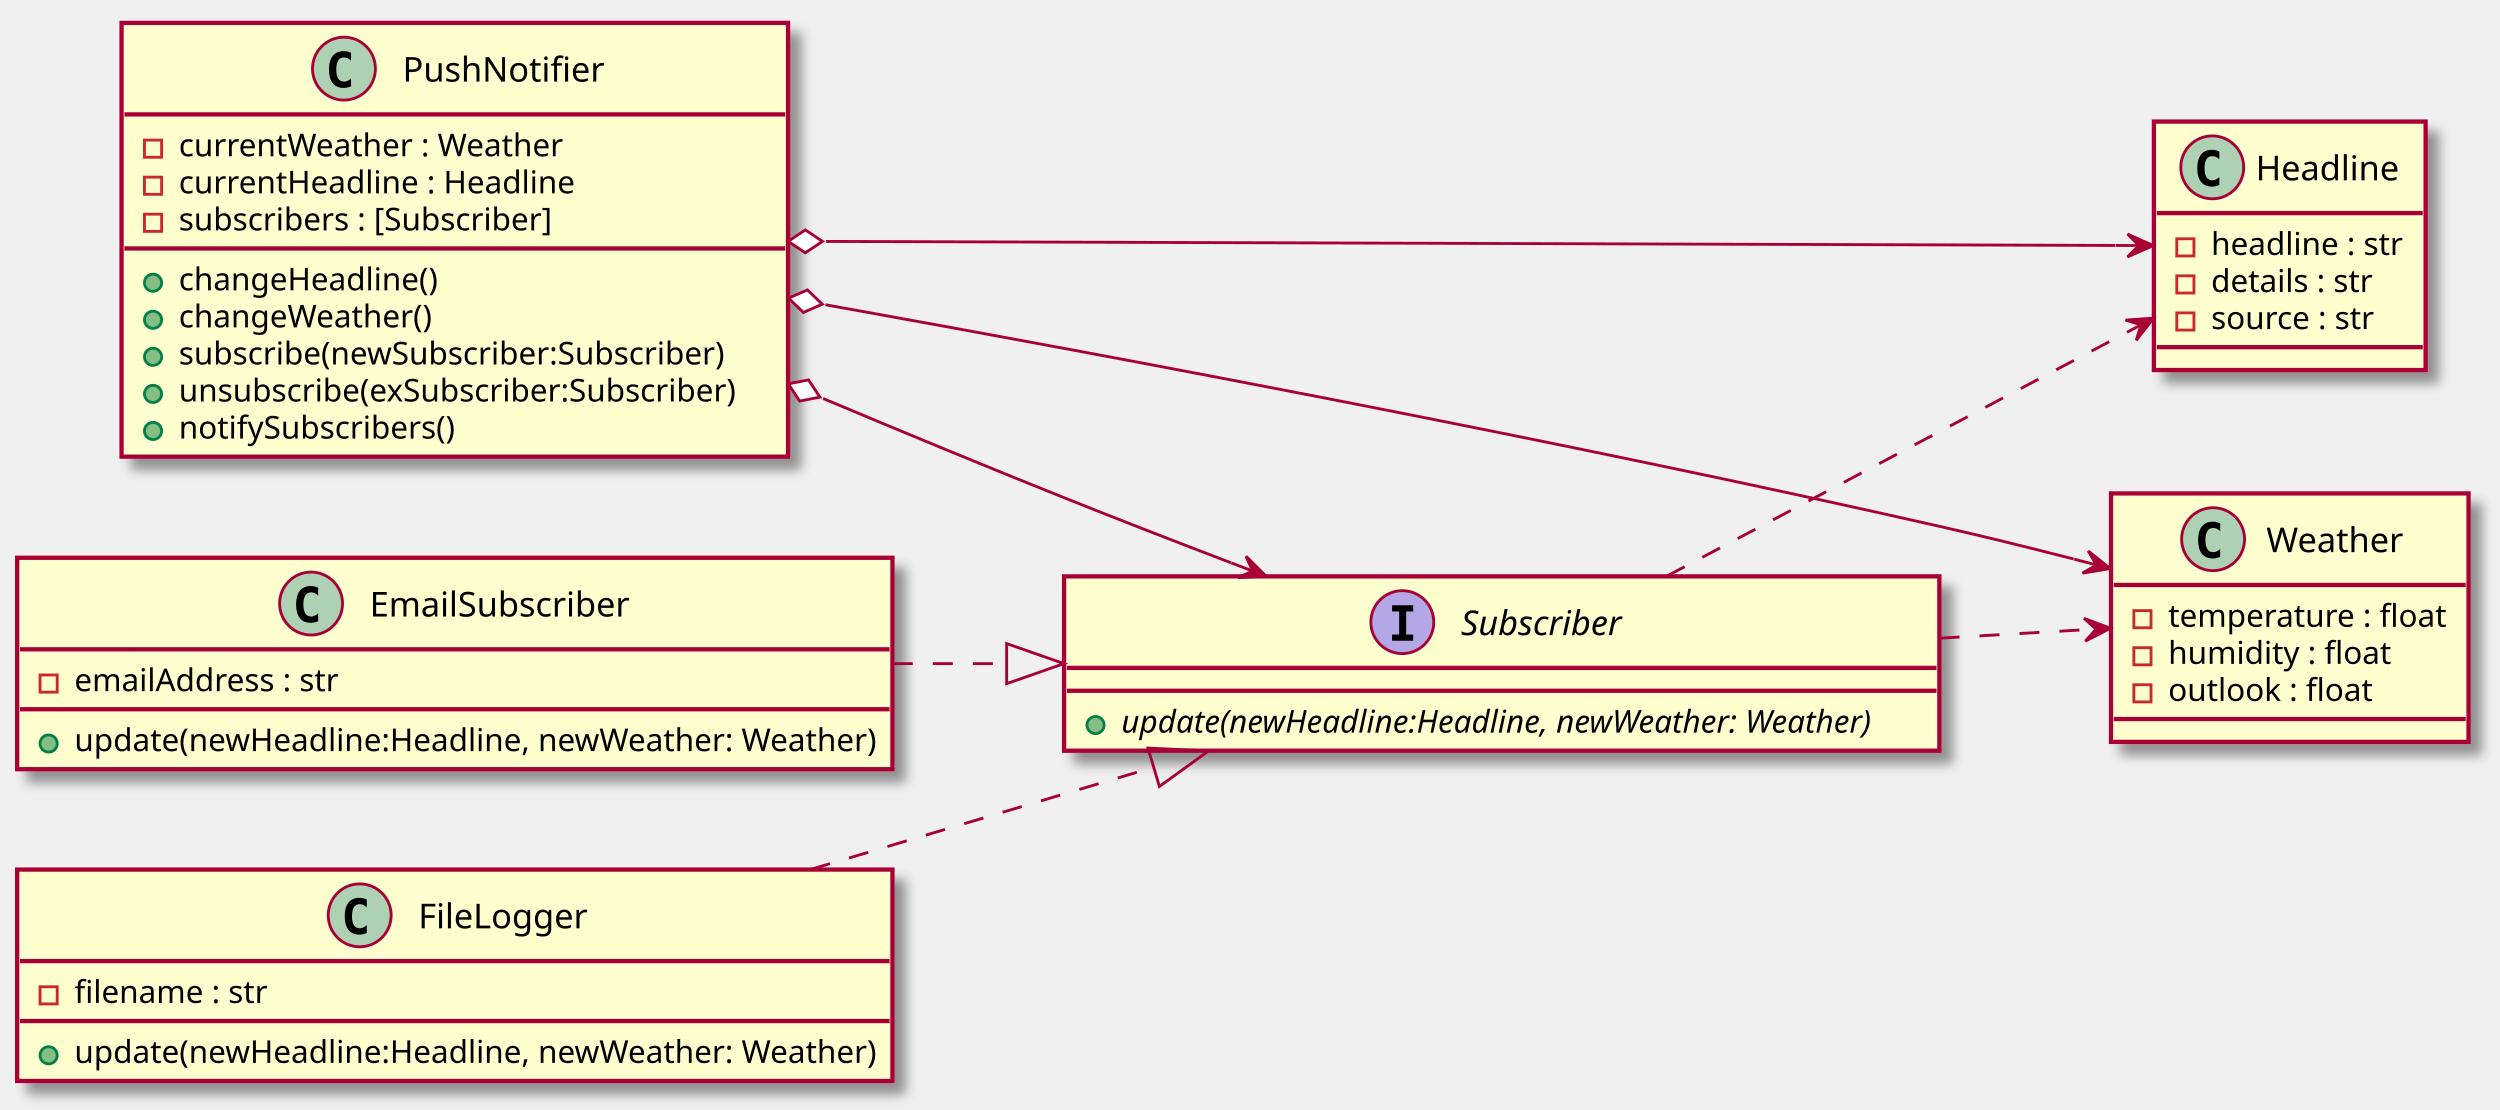
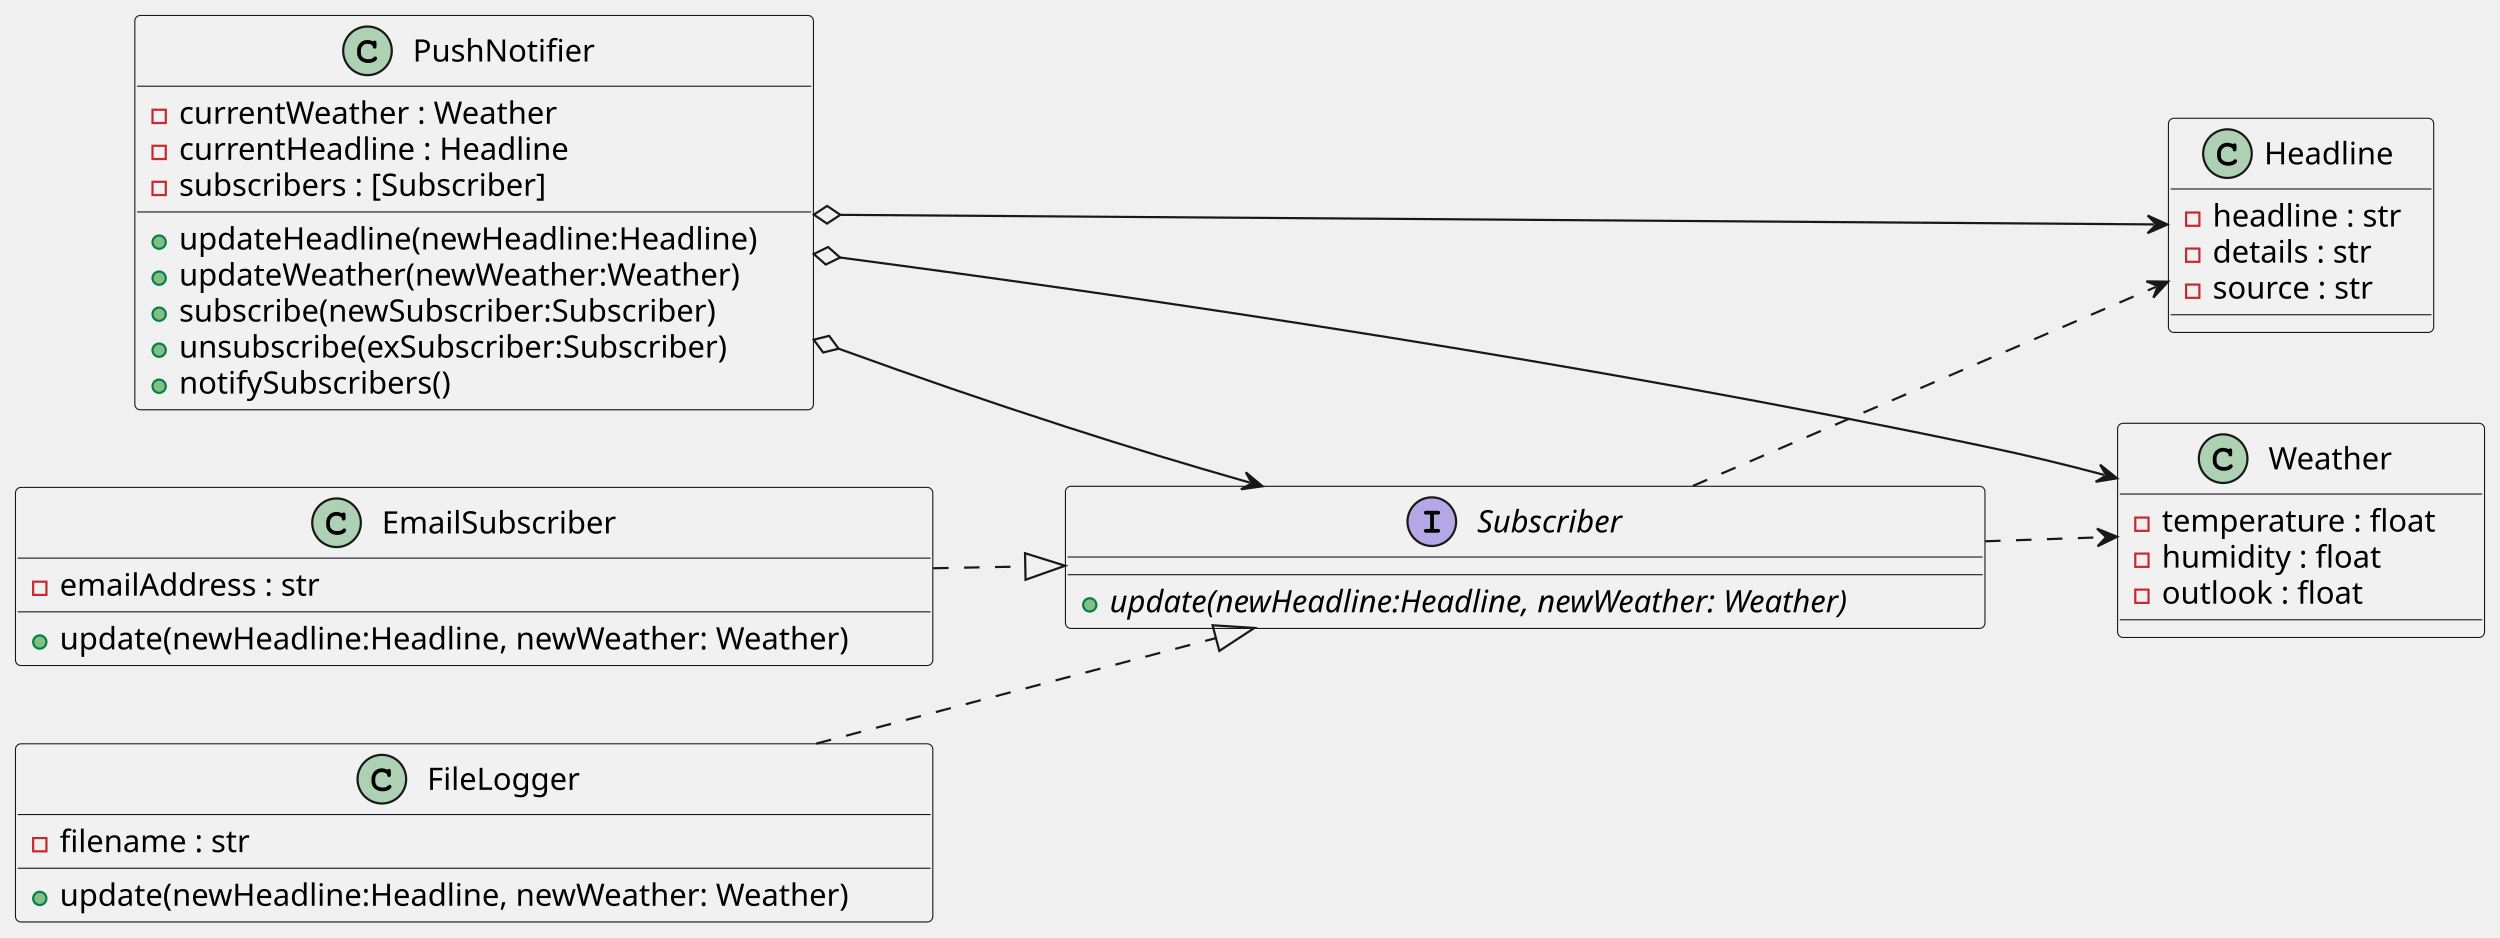
- <svg xmlns="http://www.w3.org/2000/svg" contentScriptType="application/ecmascript" contentStyleType="text/css" height="388px" preserveAspectRatio="none" style="width:874px;height:388px;" version="1.1" viewBox="0 0 874 388" width="874px" zoomAndPan="magnify">
-   <defs>
-     <filter height="300%" id="fcxdreb7ox3b5" width="300%" x="-1" y="-1">
-       <feGaussianBlur result="blurOut" stdDeviation="2.0" />
-       <feColorMatrix in="blurOut" result="blurOut2" type="matrix" values="0 0 0 0 0 0 0 0 0 0 0 0 0 0 0 0 0 0 .4 0" />
-       <feOffset dx="4.0" dy="4.0" in="blurOut2" result="blurOut3" />
-       <feBlend in="SourceGraphic" in2="blurOut3" mode="normal" />
-     </filter>
-   </defs>
+ <svg xmlns="http://www.w3.org/2000/svg" contentStyleType="text/css" height="424px" preserveAspectRatio="none" style="width:1131px;height:424px;background:#FFFFFF;" version="1.1" viewBox="0 0 1131 424" width="1131px" zoomAndPan="magnify">
+   <defs />
  <g>
-     <rect fill="#FEFECE" filter="url(#fcxdreb7ox3b5)" height="60.955" id="Subscriber" style="stroke: #A80036; stroke-width: 1.5;" width="306" x="372" y="201.5" />
-     <ellipse cx="490.25" cy="217.5" fill="#B4A7E5" rx="11" ry="11" style="stroke: #A80036; stroke-width: 1.0;" />
-     <path d="M486.678,213.765 L486.678,211.607 L494.057,211.607 L494.057,213.765 L491.592,213.765 L491.592,221.842 L494.057,221.842 L494.057,224 L486.678,224 L486.678,221.842 L489.143,221.842 L489.143,213.765 Z " />
-     <text fill="#000000" font-family="sans-serif" font-size="12" font-style="italic" lengthAdjust="spacingAndGlyphs" textLength="61" x="510.75" y="222.035">Subscriber</text>
-     <line style="stroke: #A80036; stroke-width: 1.5;" x1="373" x2="677" y1="233.5" y2="233.5" />
-     <line style="stroke: #A80036; stroke-width: 1.5;" x1="373" x2="677" y1="241.5" y2="241.5" />
-     <ellipse cx="383" cy="253.477" fill="#84BE84" rx="3" ry="3" style="stroke: #038048; stroke-width: 1.0;" />
-     <text fill="#000000" font-family="sans-serif" font-size="11" font-style="italic" lengthAdjust="spacingAndGlyphs" textLength="280" x="392" y="256.135">update(newHeadline:Headline, newWeather: Weather)</text>
-     <rect fill="#FEFECE" filter="url(#fcxdreb7ox3b5)" height="151.641" id="PushNotifier" style="stroke: #A80036; stroke-width: 1.5;" width="233" x="42.5" y="8" />
-     <ellipse cx="120.25" cy="24" fill="#ADD1B2" rx="11" ry="11" style="stroke: #A80036; stroke-width: 1.0;" />
-     <path d="M122.723,30.143 Q122.142,30.442 121.503,30.591 Q120.864,30.741 120.158,30.741 Q117.651,30.741 116.332,29.089 Q115.012,27.437 115.012,24.316 Q115.012,21.186 116.332,19.535 Q117.651,17.883 120.158,17.883 Q120.864,17.883 121.511,18.032 Q122.159,18.182 122.723,18.48 L122.723,21.203 Q122.092,20.622 121.499,20.352 Q120.905,20.082 120.274,20.082 Q118.93,20.082 118.245,21.149 Q117.56,22.216 117.56,24.316 Q117.56,26.408 118.245,27.474 Q118.93,28.541 120.274,28.541 Q120.905,28.541 121.499,28.271 Q122.092,28.002 122.723,27.42 Z " />
-     <text fill="#000000" font-family="sans-serif" font-size="12" lengthAdjust="spacingAndGlyphs" textLength="69" x="140.75" y="28.535">PushNotifier</text>
-     <line style="stroke: #A80036; stroke-width: 1.5;" x1="43.5" x2="274.5" y1="40" y2="40" />
-     <rect fill="none" height="6" style="stroke: #C82930; stroke-width: 1.0;" width="6" x="50.5" y="48.977" />
-     <text fill="#000000" font-family="sans-serif" font-size="11" lengthAdjust="spacingAndGlyphs" textLength="135" x="62.5" y="54.635">currentWeather : Weather</text>
-     <rect fill="none" height="6" style="stroke: #C82930; stroke-width: 1.0;" width="6" x="50.5" y="61.933" />
-     <text fill="#000000" font-family="sans-serif" font-size="11" lengthAdjust="spacingAndGlyphs" textLength="141" x="62.5" y="67.59">currentHeadline : Headline</text>
-     <rect fill="none" height="6" style="stroke: #C82930; stroke-width: 1.0;" width="6" x="50.5" y="74.888" />
-     <text fill="#000000" font-family="sans-serif" font-size="11" lengthAdjust="spacingAndGlyphs" textLength="139" x="62.5" y="80.545">subscribers : [Subscriber]</text>
-     <line style="stroke: #A80036; stroke-width: 1.5;" x1="43.5" x2="274.5" y1="86.865" y2="86.865" />
-     <ellipse cx="53.5" cy="98.843" fill="#84BE84" rx="3" ry="3" style="stroke: #038048; stroke-width: 1.0;" />
-     <text fill="#000000" font-family="sans-serif" font-size="11" lengthAdjust="spacingAndGlyphs" textLength="93" x="62.5" y="101.5">changeHeadline()</text>
-     <ellipse cx="53.5" cy="111.798" fill="#84BE84" rx="3" ry="3" style="stroke: #038048; stroke-width: 1.0;" />
-     <text fill="#000000" font-family="sans-serif" font-size="11" lengthAdjust="spacingAndGlyphs" textLength="90" x="62.5" y="114.455">changeWeather()</text>
-     <ellipse cx="53.5" cy="124.753" fill="#84BE84" rx="3" ry="3" style="stroke: #038048; stroke-width: 1.0;" />
-     <text fill="#000000" font-family="sans-serif" font-size="11" lengthAdjust="spacingAndGlyphs" textLength="201" x="62.5" y="127.41">subscribe(newSubscriber:Subscriber)</text>
-     <ellipse cx="53.5" cy="137.708" fill="#84BE84" rx="3" ry="3" style="stroke: #038048; stroke-width: 1.0;" />
-     <text fill="#000000" font-family="sans-serif" font-size="11" lengthAdjust="spacingAndGlyphs" textLength="207" x="62.5" y="140.365">unsubscribe(exSubscriber:Subscriber)</text>
-     <ellipse cx="53.5" cy="150.663" fill="#84BE84" rx="3" ry="3" style="stroke: #038048; stroke-width: 1.0;" />
-     <text fill="#000000" font-family="sans-serif" font-size="11" lengthAdjust="spacingAndGlyphs" textLength="103" x="62.5" y="153.32">notifySubscribers()</text>
-     <rect fill="#FEFECE" filter="url(#fcxdreb7ox3b5)" height="86.865" id="Weather" style="stroke: #A80036; stroke-width: 1.5;" width="125" x="738" y="172.5" />
-     <ellipse cx="773.7" cy="188.5" fill="#ADD1B2" rx="11" ry="11" style="stroke: #A80036; stroke-width: 1.0;" />
-     <path d="M776.173,194.643 Q775.592,194.942 774.953,195.091 Q774.314,195.241 773.608,195.241 Q771.101,195.241 769.782,193.589 Q768.462,191.937 768.462,188.816 Q768.462,185.686 769.782,184.035 Q771.101,182.383 773.608,182.383 Q774.314,182.383 774.961,182.532 Q775.609,182.682 776.173,182.981 L776.173,185.703 Q775.542,185.122 774.949,184.852 Q774.355,184.583 773.724,184.583 Q772.38,184.583 771.695,185.649 Q771.01,186.716 771.01,188.816 Q771.01,190.908 771.695,191.974 Q772.38,193.041 773.724,193.041 Q774.355,193.041 774.949,192.771 Q775.542,192.501 776.173,191.92 Z " />
-     <text fill="#000000" font-family="sans-serif" font-size="12" lengthAdjust="spacingAndGlyphs" textLength="47" x="792.3" y="193.035">Weather</text>
-     <line style="stroke: #A80036; stroke-width: 1.5;" x1="739" x2="862" y1="204.5" y2="204.5" />
-     <rect fill="none" height="6" style="stroke: #C82930; stroke-width: 1.0;" width="6" x="746" y="213.477" />
-     <text fill="#000000" font-family="sans-serif" font-size="11" lengthAdjust="spacingAndGlyphs" textLength="99" x="758" y="219.135">temperature : float</text>
-     <rect fill="none" height="6" style="stroke: #C82930; stroke-width: 1.0;" width="6" x="746" y="226.433" />
-     <text fill="#000000" font-family="sans-serif" font-size="11" lengthAdjust="spacingAndGlyphs" textLength="80" x="758" y="232.09">humidity : float</text>
-     <rect fill="none" height="6" style="stroke: #C82930; stroke-width: 1.0;" width="6" x="746" y="239.388" />
-     <text fill="#000000" font-family="sans-serif" font-size="11" lengthAdjust="spacingAndGlyphs" textLength="74" x="758" y="245.045">outlook : float</text>
-     <line style="stroke: #A80036; stroke-width: 1.5;" x1="739" x2="862" y1="251.365" y2="251.365" />
-     <rect fill="#FEFECE" filter="url(#fcxdreb7ox3b5)" height="86.865" id="Headline" style="stroke: #A80036; stroke-width: 1.5;" width="95" x="753" y="42.5" />
-     <ellipse cx="773.4" cy="58.5" fill="#ADD1B2" rx="11" ry="11" style="stroke: #A80036; stroke-width: 1.0;" />
-     <path d="M775.873,64.643 Q775.292,64.942 774.653,65.091 Q774.014,65.241 773.308,65.241 Q770.801,65.241 769.481,63.589 Q768.162,61.937 768.162,58.816 Q768.162,55.687 769.481,54.035 Q770.801,52.383 773.308,52.383 Q774.014,52.383 774.661,52.532 Q775.309,52.682 775.873,52.98 L775.873,55.703 Q775.242,55.122 774.649,54.852 Q774.055,54.583 773.424,54.583 Q772.08,54.583 771.395,55.649 Q770.71,56.716 770.71,58.816 Q770.71,60.908 771.395,61.974 Q772.08,63.041 773.424,63.041 Q774.055,63.041 774.649,62.771 Q775.242,62.502 775.873,61.92 Z " />
-     <text fill="#000000" font-family="sans-serif" font-size="12" lengthAdjust="spacingAndGlyphs" textLength="51" x="788.6" y="63.035">Headline</text>
-     <line style="stroke: #A80036; stroke-width: 1.5;" x1="754" x2="847" y1="74.5" y2="74.5" />
-     <rect fill="none" height="6" style="stroke: #C82930; stroke-width: 1.0;" width="6" x="761" y="83.478" />
-     <text fill="#000000" font-family="sans-serif" font-size="11" lengthAdjust="spacingAndGlyphs" textLength="69" x="773" y="89.135">headline : str</text>
-     <rect fill="none" height="6" style="stroke: #C82930; stroke-width: 1.0;" width="6" x="761" y="96.433" />
-     <text fill="#000000" font-family="sans-serif" font-size="11" lengthAdjust="spacingAndGlyphs" textLength="59" x="773" y="102.09">details : str</text>
-     <rect fill="none" height="6" style="stroke: #C82930; stroke-width: 1.0;" width="6" x="761" y="109.388" />
-     <text fill="#000000" font-family="sans-serif" font-size="11" lengthAdjust="spacingAndGlyphs" textLength="61" x="773" y="115.045">source : str</text>
-     <line style="stroke: #A80036; stroke-width: 1.5;" x1="754" x2="847" y1="121.365" y2="121.365" />
-     <rect fill="#FEFECE" filter="url(#fcxdreb7ox3b5)" height="73.91" id="EmailSubscriber" style="stroke: #A80036; stroke-width: 1.5;" width="306" x="6" y="195" />
-     <ellipse cx="108.75" cy="211" fill="#ADD1B2" rx="11" ry="11" style="stroke: #A80036; stroke-width: 1.0;" />
-     <path d="M111.223,217.143 Q110.642,217.442 110.003,217.591 Q109.364,217.741 108.658,217.741 Q106.151,217.741 104.832,216.089 Q103.512,214.437 103.512,211.316 Q103.512,208.186 104.832,206.535 Q106.151,204.883 108.658,204.883 Q109.364,204.883 110.011,205.032 Q110.659,205.182 111.223,205.481 L111.223,208.203 Q110.592,207.622 109.999,207.352 Q109.405,207.083 108.774,207.083 Q107.43,207.083 106.745,208.149 Q106.06,209.216 106.06,211.316 Q106.06,213.408 106.745,214.474 Q107.43,215.541 108.774,215.541 Q109.405,215.541 109.999,215.271 Q110.592,215.001 111.223,214.42 Z " />
-     <text fill="#000000" font-family="sans-serif" font-size="12" lengthAdjust="spacingAndGlyphs" textLength="92" x="129.25" y="215.535">EmailSubscriber</text>
-     <line style="stroke: #A80036; stroke-width: 1.5;" x1="7" x2="311" y1="227" y2="227" />
-     <rect fill="none" height="6" style="stroke: #C82930; stroke-width: 1.0;" width="6" x="14" y="235.977" />
-     <text fill="#000000" font-family="sans-serif" font-size="11" lengthAdjust="spacingAndGlyphs" textLength="97" x="26" y="241.635">emailAddress : str</text>
-     <line style="stroke: #A80036; stroke-width: 1.5;" x1="7" x2="311" y1="247.955" y2="247.955" />
-     <ellipse cx="17" cy="259.933" fill="#84BE84" rx="3" ry="3" style="stroke: #038048; stroke-width: 1.0;" />
-     <text fill="#000000" font-family="sans-serif" font-size="11" lengthAdjust="spacingAndGlyphs" textLength="280" x="26" y="262.59">update(newHeadline:Headline, newWeather: Weather)</text>
-     <rect fill="#FEFECE" filter="url(#fcxdreb7ox3b5)" height="73.91" id="FileLogger" style="stroke: #A80036; stroke-width: 1.5;" width="306" x="6" y="304" />
-     <ellipse cx="125.75" cy="320" fill="#ADD1B2" rx="11" ry="11" style="stroke: #A80036; stroke-width: 1.0;" />
-     <path d="M128.223,326.143 Q127.642,326.442 127.003,326.591 Q126.364,326.741 125.658,326.741 Q123.151,326.741 121.832,325.089 Q120.512,323.437 120.512,320.316 Q120.512,317.187 121.832,315.535 Q123.151,313.883 125.658,313.883 Q126.364,313.883 127.011,314.032 Q127.659,314.182 128.223,314.481 L128.223,317.203 Q127.592,316.622 126.999,316.352 Q126.405,316.082 125.774,316.082 Q124.43,316.082 123.745,317.149 Q123.06,318.216 123.06,320.316 Q123.06,322.408 123.745,323.474 Q124.43,324.541 125.774,324.541 Q126.405,324.541 126.999,324.271 Q127.592,324.002 128.223,323.42 Z " />
-     <text fill="#000000" font-family="sans-serif" font-size="12" lengthAdjust="spacingAndGlyphs" textLength="58" x="146.25" y="324.535">FileLogger</text>
-     <line style="stroke: #A80036; stroke-width: 1.5;" x1="7" x2="311" y1="336" y2="336" />
-     <rect fill="none" height="6" style="stroke: #C82930; stroke-width: 1.0;" width="6" x="14" y="344.978" />
-     <text fill="#000000" font-family="sans-serif" font-size="11" lengthAdjust="spacingAndGlyphs" textLength="69" x="26" y="350.635">filename : str</text>
-     <line style="stroke: #A80036; stroke-width: 1.5;" x1="7" x2="311" y1="356.955" y2="356.955" />
-     <ellipse cx="17" cy="368.933" fill="#84BE84" rx="3" ry="3" style="stroke: #038048; stroke-width: 1.0;" />
-     <text fill="#000000" font-family="sans-serif" font-size="11" lengthAdjust="spacingAndGlyphs" textLength="280" x="26" y="371.59">update(newHeadline:Headline, newWeather: Weather)</text>
-     <path d="M312.096,232 C325.234,232 338.584,232 351.864,232 " fill="none" id="EmailSubscriber-Subscriber" style="stroke: #A80036; stroke-width: 1.0; stroke-dasharray: 7.0,7.0;" />
-     <polygon fill="none" points="351.929,225,371.928,232,351.928,239,351.929,225" style="stroke: #A80036; stroke-width: 1.0;" />
-     <path d="M283.422,303.945 C322.069,292.436 364.614,279.765 403.089,268.307 " fill="none" id="FileLogger-Subscriber" style="stroke: #A80036; stroke-width: 1.0; stroke-dasharray: 7.0,7.0;" />
-     <polygon fill="none" points="401.333,261.526,422.499,262.526,405.329,274.944,401.333,261.526" style="stroke: #A80036; stroke-width: 1.0;" />
-     <path d="M287.774,139.325 C315.478,150.971 344.651,163.043 372,174 C390.8,181.532 410.995,189.368 430.351,196.753 " fill="none" id="PushNotifier-Subscriber" style="stroke: #A80036; stroke-width: 1.0;" />
-     <polygon fill="#A80036" points="442.598,201.409,435.607,194.472,437.924,199.632,432.764,201.95,442.598,201.409" style="stroke: #A80036; stroke-width: 1.0;" />
-     <line style="stroke: #A80036; stroke-width: 1.0;" x1="437.924" x2="430.447" y1="199.632" y2="196.789" />
-     <polygon fill="#FFFFFF" points="275.582,134.188,279.557,140.204,286.64,138.847,282.664,132.832,275.582,134.188" style="stroke: #A80036; stroke-width: 1.0;" />
-     <path d="M288.582,106.547 C393.87,125.448 546.024,154.081 678,184 C693.24,187.455 709.463,191.459 724.948,195.44 " fill="none" id="PushNotifier-Weather" style="stroke: #A80036; stroke-width: 1.0;" />
-     <polygon fill="#A80036" points="737.744,198.767,730.04,192.631,732.905,197.509,728.027,200.374,737.744,198.767" style="stroke: #A80036; stroke-width: 1.0;" />
-     <line style="stroke: #A80036; stroke-width: 1.0;" x1="732.905" x2="725.162" y1="197.509" y2="195.496" />
-     <polygon fill="#FFFFFF" points="275.657,104.233,280.858,109.228,287.469,106.348,282.268,101.353,275.657,104.233" style="stroke: #A80036; stroke-width: 1.0;" />
-     <path d="M288.732,84.404 C425.963,84.832 636.579,85.489 739.559,85.81 " fill="none" id="PushNotifier-Headline" style="stroke: #A80036; stroke-width: 1.0;" />
-     <polygon fill="#A80036" points="752.762,85.851,743.775,81.823,747.762,85.836,743.75,89.823,752.762,85.851" style="stroke: #A80036; stroke-width: 1.0;" />
-     <line style="stroke: #A80036; stroke-width: 1.0;" x1="747.762" x2="739.762" y1="85.836" y2="85.811" />
-     <polygon fill="#FFFFFF" points="275.543,84.363,281.53,88.382,287.543,84.401,281.555,80.382,275.543,84.363" style="stroke: #A80036; stroke-width: 1.0;" />
-     <path d="M678.057,223.111 C697.138,222.003 715.822,220.918 732.621,219.942 " fill="none" id="Subscriber-Weather" style="stroke: #A80036; stroke-width: 1.0; stroke-dasharray: 7.0,7.0;" />
-     <polygon fill="#A80036" points="737.772,219.643,728.555,216.172,732.78,219.933,729.019,224.158,737.772,219.643" style="stroke: #A80036; stroke-width: 1.0;" />
-     <path d="M582.754,201.394 C631.667,175.472 701.173,138.638 748.405,113.608 " fill="none" id="Subscriber-Headline" style="stroke: #A80036; stroke-width: 1.0; stroke-dasharray: 7.0,7.0;" />
-     <polygon fill="#A80036" points="752.905,111.223,743.079,111.903,748.487,113.564,746.825,118.972,752.905,111.223" style="stroke: #A80036; stroke-width: 1.0;" />
+     <g id="elem_Subscriber">
+       <rect codeLine="2" fill="#F1F1F1" height="64.297" id="Subscriber" rx="2.5" ry="2.5" style="stroke:#181818;stroke-width:0.5;" width="416" x="482" y="220" />
+       <ellipse cx="647.75" cy="236" fill="#B4A7E5" rx="11" ry="11" style="stroke:#181818;stroke-width:1.0;" />
+       <path d="M648.703,232.781 L650.422,232.781 C650.812,232.781 651,232.75 651.125,232.672 C651.391,232.516 651.531,232.234 651.531,231.938 C651.531,231.672 651.422,231.406 651.188,231.234 C651.016,231.125 650.875,231.094 650.422,231.094 L645.281,231.094 C644.844,231.094 644.719,231.109 644.562,231.203 C644.312,231.359 644.156,231.656 644.156,231.938 C644.156,232.219 644.297,232.469 644.516,232.641 C644.672,232.75 644.859,232.781 645.281,232.781 L647,232.781 L647,239.297 L645.281,239.297 C644.844,239.297 644.719,239.312 644.562,239.422 C644.312,239.578 644.156,239.859 644.156,240.156 C644.156,240.406 644.297,240.672 644.516,240.828 C644.672,240.953 644.875,241 645.281,241 L650.422,241 C651.172,241 651.531,240.719 651.531,240.156 C651.531,239.875 651.422,239.625 651.188,239.453 C651.016,239.328 650.875,239.297 650.422,239.297 L648.703,239.297 L648.703,232.781 Z " fill="#000000" />
+       <text fill="#000000" font-family="sans-serif" font-size="14" font-style="italic" lengthAdjust="spacing" textLength="76" x="668.25" y="240.847">Subscriber</text>
+       <line style="stroke:#181818;stroke-width:0.5;" x1="483" x2="897" y1="252" y2="252" />
+       <line style="stroke:#181818;stroke-width:0.5;" x1="483" x2="897" y1="260" y2="260" />
+       <ellipse cx="493" cy="273.648" fill="#84BE84" rx="3" ry="3" style="stroke:#038048;stroke-width:1.0;" />
+       <text fill="#000000" font-family="sans-serif" font-size="14" font-style="italic" lengthAdjust="spacing" textLength="390" x="502" y="276.995">update(newHeadline:Headline, newWeather: Weather)</text>
+     </g>
+     <g id="elem_PushNotifier">
+       <rect codeLine="6" fill="#F1F1F1" height="178.375" id="PushNotifier" rx="2.5" ry="2.5" style="stroke:#181818;stroke-width:0.5;" width="307" x="61" y="7" />
+       <ellipse cx="166.25" cy="23" fill="#ADD1B2" rx="11" ry="11" style="stroke:#181818;stroke-width:1.0;" />
+       <path d="M168.594,18.672 C167.656,18.234 167.062,18.094 166.188,18.094 C163.562,18.094 161.562,20.172 161.562,22.891 L161.562,24.016 C161.562,26.594 163.672,28.484 166.562,28.484 C167.781,28.484 168.938,28.188 169.688,27.641 C170.266,27.234 170.594,26.781 170.594,26.391 C170.594,25.938 170.203,25.547 169.734,25.547 C169.516,25.547 169.312,25.625 169.125,25.812 C168.672,26.297 168.672,26.297 168.484,26.391 C168.062,26.656 167.375,26.781 166.609,26.781 C164.562,26.781 163.266,25.688 163.266,23.984 L163.266,22.891 C163.266,21.109 164.516,19.797 166.25,19.797 C166.828,19.797 167.438,19.953 167.906,20.203 C168.391,20.484 168.562,20.703 168.656,21.109 C168.719,21.516 168.75,21.641 168.891,21.766 C169.031,21.906 169.266,22.016 169.484,22.016 C169.75,22.016 170.016,21.875 170.188,21.656 C170.297,21.5 170.328,21.312 170.328,20.891 L170.328,19.469 C170.328,19.031 170.312,18.906 170.219,18.75 C170.062,18.484 169.781,18.344 169.484,18.344 C169.188,18.344 168.984,18.438 168.766,18.75 L168.594,18.672 Z " fill="#000000" />
+       <text fill="#000000" font-family="sans-serif" font-size="14" lengthAdjust="spacing" textLength="88" x="186.75" y="27.847">PushNotifier</text>
+       <line style="stroke:#181818;stroke-width:0.5;" x1="62" x2="367" y1="39" y2="39" />
+       <rect fill="none" height="6" style="stroke:#C82930;stroke-width:1.0;" width="6" x="69" y="49.648" />
+       <text fill="#000000" font-family="sans-serif" font-size="14" lengthAdjust="spacing" textLength="190" x="81" y="55.995">currentWeather : Weather</text>
+       <rect fill="none" height="6" style="stroke:#C82930;stroke-width:1.0;" width="6" x="69" y="65.945" />
+       <text fill="#000000" font-family="sans-serif" font-size="14" lengthAdjust="spacing" textLength="190" x="81" y="72.292">currentHeadline : Headline</text>
+       <rect fill="none" height="6" style="stroke:#C82930;stroke-width:1.0;" width="6" x="69" y="82.242" />
+       <text fill="#000000" font-family="sans-serif" font-size="14" lengthAdjust="spacing" textLength="182" x="81" y="88.589">subscribers : [Subscriber]</text>
+       <line style="stroke:#181818;stroke-width:0.5;" x1="62" x2="367" y1="95.891" y2="95.891" />
+       <ellipse cx="72" cy="109.539" fill="#84BE84" rx="3" ry="3" style="stroke:#038048;stroke-width:1.0;" />
+       <text fill="#000000" font-family="sans-serif" font-size="14" lengthAdjust="spacing" textLength="281" x="81" y="112.886">updateHeadline(newHeadline:Headline)</text>
+       <ellipse cx="72" cy="125.836" fill="#84BE84" rx="3" ry="3" style="stroke:#038048;stroke-width:1.0;" />
+       <text fill="#000000" font-family="sans-serif" font-size="14" lengthAdjust="spacing" textLength="281" x="81" y="129.183">updateWeather(newWeather:Weather)</text>
+       <ellipse cx="72" cy="142.133" fill="#84BE84" rx="3" ry="3" style="stroke:#038048;stroke-width:1.0;" />
+       <text fill="#000000" font-family="sans-serif" font-size="14" lengthAdjust="spacing" textLength="267" x="81" y="145.48">subscribe(newSubscriber:Subscriber)</text>
+       <ellipse cx="72" cy="158.43" fill="#84BE84" rx="3" ry="3" style="stroke:#038048;stroke-width:1.0;" />
+       <text fill="#000000" font-family="sans-serif" font-size="14" lengthAdjust="spacing" textLength="272" x="81" y="161.776">unsubscribe(exSubscriber:Subscriber)</text>
+       <ellipse cx="72" cy="174.727" fill="#84BE84" rx="3" ry="3" style="stroke:#038048;stroke-width:1.0;" />
+       <text fill="#000000" font-family="sans-serif" font-size="14" lengthAdjust="spacing" textLength="137" x="81" y="178.073">notifySubscribers()</text>
+     </g>
+     <g id="elem_Weather">
+       <rect codeLine="17" fill="#F1F1F1" height="96.891" id="Weather" rx="2.5" ry="2.5" style="stroke:#181818;stroke-width:0.5;" width="166" x="958" y="191.5" />
+       <ellipse cx="1005.75" cy="207.5" fill="#ADD1B2" rx="11" ry="11" style="stroke:#181818;stroke-width:1.0;" />
+       <path d="M1008.094,203.172 C1007.156,202.734 1006.562,202.594 1005.688,202.594 C1003.062,202.594 1001.062,204.672 1001.062,207.391 L1001.062,208.516 C1001.062,211.094 1003.172,212.984 1006.062,212.984 C1007.281,212.984 1008.438,212.688 1009.188,212.141 C1009.766,211.734 1010.094,211.281 1010.094,210.891 C1010.094,210.438 1009.703,210.047 1009.234,210.047 C1009.016,210.047 1008.812,210.125 1008.625,210.312 C1008.172,210.797 1008.172,210.797 1007.984,210.891 C1007.562,211.156 1006.875,211.281 1006.109,211.281 C1004.062,211.281 1002.766,210.188 1002.766,208.484 L1002.766,207.391 C1002.766,205.609 1004.016,204.297 1005.75,204.297 C1006.328,204.297 1006.938,204.453 1007.406,204.703 C1007.891,204.984 1008.062,205.203 1008.156,205.609 C1008.219,206.016 1008.25,206.141 1008.391,206.266 C1008.531,206.406 1008.766,206.516 1008.984,206.516 C1009.25,206.516 1009.516,206.375 1009.688,206.156 C1009.797,206 1009.828,205.812 1009.828,205.391 L1009.828,203.969 C1009.828,203.531 1009.812,203.406 1009.719,203.25 C1009.562,202.984 1009.281,202.844 1008.984,202.844 C1008.688,202.844 1008.484,202.938 1008.266,203.25 L1008.094,203.172 Z " fill="#000000" />
+       <text fill="#000000" font-family="sans-serif" font-size="14" lengthAdjust="spacing" textLength="62" x="1026.25" y="212.347">Weather</text>
+       <line style="stroke:#181818;stroke-width:0.5;" x1="959" x2="1123" y1="223.5" y2="223.5" />
+       <rect fill="none" height="6" style="stroke:#C82930;stroke-width:1.0;" width="6" x="966" y="234.148" />
+       <text fill="#000000" font-family="sans-serif" font-size="14" lengthAdjust="spacing" textLength="140" x="978" y="240.495">temperature : float</text>
+       <rect fill="none" height="6" style="stroke:#C82930;stroke-width:1.0;" width="6" x="966" y="250.445" />
+       <text fill="#000000" font-family="sans-serif" font-size="14" lengthAdjust="spacing" textLength="110" x="978" y="256.792">humidity : float</text>
+       <rect fill="none" height="6" style="stroke:#C82930;stroke-width:1.0;" width="6" x="966" y="266.742" />
+       <text fill="#000000" font-family="sans-serif" font-size="14" lengthAdjust="spacing" textLength="102" x="978" y="273.089">outlook : float</text>
+       <line style="stroke:#181818;stroke-width:0.5;" x1="959" x2="1123" y1="280.391" y2="280.391" />
+     </g>
+     <g id="elem_Headline">
+       <rect codeLine="23" fill="#F1F1F1" height="96.891" id="Headline" rx="2.5" ry="2.5" style="stroke:#181818;stroke-width:0.5;" width="120" x="981" y="53.5" />
+       <ellipse cx="1007.7" cy="69.5" fill="#ADD1B2" rx="11" ry="11" style="stroke:#181818;stroke-width:1.0;" />
+       <path d="M1010.044,65.172 C1009.106,64.734 1008.513,64.594 1007.638,64.594 C1005.013,64.594 1003.013,66.672 1003.013,69.391 L1003.013,70.516 C1003.013,73.094 1005.122,74.984 1008.013,74.984 C1009.231,74.984 1010.388,74.688 1011.138,74.141 C1011.716,73.734 1012.044,73.281 1012.044,72.891 C1012.044,72.438 1011.653,72.047 1011.184,72.047 C1010.966,72.047 1010.763,72.125 1010.575,72.312 C1010.122,72.797 1010.122,72.797 1009.934,72.891 C1009.513,73.156 1008.825,73.281 1008.059,73.281 C1006.013,73.281 1004.716,72.188 1004.716,70.484 L1004.716,69.391 C1004.716,67.609 1005.966,66.297 1007.7,66.297 C1008.278,66.297 1008.888,66.453 1009.356,66.703 C1009.841,66.984 1010.013,67.203 1010.106,67.609 C1010.169,68.016 1010.2,68.141 1010.341,68.266 C1010.481,68.406 1010.716,68.516 1010.934,68.516 C1011.2,68.516 1011.466,68.375 1011.638,68.156 C1011.747,68 1011.778,67.812 1011.778,67.391 L1011.778,65.969 C1011.778,65.531 1011.763,65.406 1011.669,65.25 C1011.513,64.984 1011.231,64.844 1010.934,64.844 C1010.638,64.844 1010.434,64.938 1010.216,65.25 L1010.044,65.172 Z " fill="#000000" />
+       <text fill="#000000" font-family="sans-serif" font-size="14" lengthAdjust="spacing" textLength="62" x="1024.3" y="74.347">Headline</text>
+       <line style="stroke:#181818;stroke-width:0.5;" x1="982" x2="1100" y1="85.5" y2="85.5" />
+       <rect fill="none" height="6" style="stroke:#C82930;stroke-width:1.0;" width="6" x="989" y="96.148" />
+       <text fill="#000000" font-family="sans-serif" font-size="14" lengthAdjust="spacing" textLength="94" x="1001" y="102.495">headline : str</text>
+       <rect fill="none" height="6" style="stroke:#C82930;stroke-width:1.0;" width="6" x="989" y="112.445" />
+       <text fill="#000000" font-family="sans-serif" font-size="14" lengthAdjust="spacing" textLength="81" x="1001" y="118.792">details : str</text>
+       <rect fill="none" height="6" style="stroke:#C82930;stroke-width:1.0;" width="6" x="989" y="128.742" />
+       <text fill="#000000" font-family="sans-serif" font-size="14" lengthAdjust="spacing" textLength="80" x="1001" y="135.089">source : str</text>
+       <line style="stroke:#181818;stroke-width:0.5;" x1="982" x2="1100" y1="142.391" y2="142.391" />
+     </g>
+     <g id="elem_EmailSubscriber">
+       <rect codeLine="29" fill="#F1F1F1" height="80.594" id="EmailSubscriber" rx="2.5" ry="2.5" style="stroke:#181818;stroke-width:0.5;" width="415" x="7" y="220.5" />
+       <ellipse cx="152.25" cy="236.5" fill="#ADD1B2" rx="11" ry="11" style="stroke:#181818;stroke-width:1.0;" />
+       <path d="M154.594,232.172 C153.656,231.734 153.062,231.594 152.188,231.594 C149.562,231.594 147.562,233.672 147.562,236.391 L147.562,237.516 C147.562,240.094 149.672,241.984 152.562,241.984 C153.781,241.984 154.938,241.688 155.688,241.141 C156.266,240.734 156.594,240.281 156.594,239.891 C156.594,239.438 156.203,239.047 155.734,239.047 C155.516,239.047 155.312,239.125 155.125,239.312 C154.672,239.797 154.672,239.797 154.484,239.891 C154.062,240.156 153.375,240.281 152.609,240.281 C150.562,240.281 149.266,239.188 149.266,237.484 L149.266,236.391 C149.266,234.609 150.516,233.297 152.25,233.297 C152.828,233.297 153.438,233.453 153.906,233.703 C154.391,233.984 154.562,234.203 154.656,234.609 C154.719,235.016 154.75,235.141 154.891,235.266 C155.031,235.406 155.266,235.516 155.484,235.516 C155.75,235.516 156.016,235.375 156.188,235.156 C156.297,235 156.328,234.812 156.328,234.391 L156.328,232.969 C156.328,232.531 156.312,232.406 156.219,232.25 C156.062,231.984 155.781,231.844 155.484,231.844 C155.188,231.844 154.984,231.938 154.766,232.25 L154.594,232.172 Z " fill="#000000" />
+       <text fill="#000000" font-family="sans-serif" font-size="14" lengthAdjust="spacing" textLength="116" x="172.75" y="241.347">EmailSubscriber</text>
+       <line style="stroke:#181818;stroke-width:0.5;" x1="8" x2="421" y1="252.5" y2="252.5" />
+       <rect fill="none" height="6" style="stroke:#C82930;stroke-width:1.0;" width="6" x="15" y="263.148" />
+       <text fill="#000000" font-family="sans-serif" font-size="14" lengthAdjust="spacing" textLength="129" x="27" y="269.495">emailAddress : str</text>
+       <line style="stroke:#181818;stroke-width:0.5;" x1="8" x2="421" y1="276.797" y2="276.797" />
+       <ellipse cx="18" cy="290.445" fill="#84BE84" rx="3" ry="3" style="stroke:#038048;stroke-width:1.0;" />
+       <text fill="#000000" font-family="sans-serif" font-size="14" lengthAdjust="spacing" textLength="389" x="27" y="293.792">update(newHeadline:Headline, newWeather: Weather)</text>
+     </g>
+     <g id="elem_FileLogger">
+       <rect codeLine="34" fill="#F1F1F1" height="80.594" id="FileLogger" rx="2.5" ry="2.5" style="stroke:#181818;stroke-width:0.5;" width="415" x="7" y="336.5" />
+       <ellipse cx="172.75" cy="352.5" fill="#ADD1B2" rx="11" ry="11" style="stroke:#181818;stroke-width:1.0;" />
+       <path d="M175.094,348.172 C174.156,347.734 173.562,347.594 172.688,347.594 C170.062,347.594 168.062,349.672 168.062,352.391 L168.062,353.516 C168.062,356.094 170.172,357.984 173.062,357.984 C174.281,357.984 175.438,357.688 176.188,357.141 C176.766,356.734 177.094,356.281 177.094,355.891 C177.094,355.438 176.703,355.047 176.234,355.047 C176.016,355.047 175.812,355.125 175.625,355.312 C175.172,355.797 175.172,355.797 174.984,355.891 C174.562,356.156 173.875,356.281 173.109,356.281 C171.062,356.281 169.766,355.188 169.766,353.484 L169.766,352.391 C169.766,350.609 171.016,349.297 172.75,349.297 C173.328,349.297 173.938,349.453 174.406,349.703 C174.891,349.984 175.062,350.203 175.156,350.609 C175.219,351.016 175.25,351.141 175.391,351.266 C175.531,351.406 175.766,351.516 175.984,351.516 C176.25,351.516 176.516,351.375 176.688,351.156 C176.797,351 176.828,350.812 176.828,350.391 L176.828,348.969 C176.828,348.531 176.812,348.406 176.719,348.25 C176.562,347.984 176.281,347.844 175.984,347.844 C175.688,347.844 175.484,347.938 175.266,348.25 L175.094,348.172 Z " fill="#000000" />
+       <text fill="#000000" font-family="sans-serif" font-size="14" lengthAdjust="spacing" textLength="75" x="193.25" y="357.347">FileLogger</text>
+       <line style="stroke:#181818;stroke-width:0.5;" x1="8" x2="421" y1="368.5" y2="368.5" />
+       <rect fill="none" height="6" style="stroke:#C82930;stroke-width:1.0;" width="6" x="15" y="379.148" />
+       <text fill="#000000" font-family="sans-serif" font-size="14" lengthAdjust="spacing" textLength="96" x="27" y="385.495">filename : str</text>
+       <line style="stroke:#181818;stroke-width:0.5;" x1="8" x2="421" y1="392.797" y2="392.797" />
+       <ellipse cx="18" cy="406.445" fill="#84BE84" rx="3" ry="3" style="stroke:#038048;stroke-width:1.0;" />
+       <text fill="#000000" font-family="sans-serif" font-size="14" lengthAdjust="spacing" textLength="389" x="27" y="409.792">update(newHeadline:Headline, newWeather: Weather)</text>
+     </g>
+     <g id="link_EmailSubscriber_Subscriber">
+       <path codeLine="39" d="M422.151,257.072 C441.949,256.696 444.036,256.656 463.839,256.28 " fill="none" id="EmailSubscriber-to-Subscriber" style="stroke:#181818;stroke-width:1.0;stroke-dasharray:7.0,7.0;" />
+       <polygon fill="none" points="481.836,255.938,463.725,250.281,463.953,262.279,481.836,255.938" style="stroke:#181818;stroke-width:1.0;" />
+     </g>
+     <g id="link_FileLogger_Subscriber">
+       <path codeLine="40" d="M369.232,336.416 C433.501,319.45 489.711,304.611 550.095,288.67 " fill="none" id="FileLogger-to-Subscriber" style="stroke:#181818;stroke-width:1.0;stroke-dasharray:7.0,7.0;" />
+       <polygon fill="none" points="567.499,284.075,548.564,282.868,551.627,294.471,567.499,284.075" style="stroke:#181818;stroke-width:1.0;" />
+     </g>
+     <g id="link_PushNotifier_Subscriber">
+       <path codeLine="41" d="M379.392,157.751 C416.486,171.179 444.88,180.972 482,193 C510.706,202.302 536.13,209.954 565.384,218.333 " fill="none" id="PushNotifier-Subscriber" style="stroke:#181818;stroke-width:1.0;" />
+       <polygon fill="none" points="368.109,153.666,372.389,159.469,379.392,157.751,375.112,151.947,368.109,153.666" style="stroke:#181818;stroke-width:1.0;" />
+       <polygon fill="#181818" points="571.152,219.985,563.601,213.661,566.345,218.608,561.399,221.352,571.152,219.985" style="stroke:#181818;stroke-width:1.0;" />
+     </g>
+     <g id="link_PushNotifier_Weather">
+       <path codeLine="42" d="M380.048,116.503 C518.928,134.857 717.31,163.907 898,202 C917.478,206.106 932.468,209.705 951.963,214.856 " fill="none" id="PushNotifier-Weather" style="stroke:#181818;stroke-width:1.0;" />
+       <polygon fill="none" points="368.151,114.931,373.575,119.683,380.048,116.503,374.623,111.752,368.151,114.931" style="stroke:#181818;stroke-width:1.0;" />
+       <polygon fill="#181818" points="957.764,216.389,950.084,210.223,952.93,215.112,948.041,217.957,957.764,216.389" style="stroke:#181818;stroke-width:1.0;" />
+     </g>
+     <g id="link_PushNotifier_Headline">
+       <path codeLine="43" d="M380.168,97.198 C564.507,98.539 847.59,100.599 974.556,101.523 " fill="none" id="PushNotifier-Headline" style="stroke:#181818;stroke-width:1.0;" />
+       <polygon fill="none" points="368.168,97.111,374.139,101.154,380.168,97.198,374.197,93.155,368.168,97.111" style="stroke:#181818;stroke-width:1.0;" />
+       <polygon fill="#181818" points="980.556,101.567,971.585,97.502,975.556,101.531,971.527,105.501,980.556,101.567" style="stroke:#181818;stroke-width:1.0;" />
+     </g>
+     <g id="link_Subscriber_Weather">
+       <path codeLine="44" d="M898.048,244.881 C919.038,244.159 933.38,243.666 951.793,243.033 " fill="none" id="Subscriber-to-Weather" style="stroke:#181818;stroke-width:1.0;stroke-dasharray:7.0,7.0;" />
+       <polygon fill="#181818" points="957.789,242.827,948.657,239.139,952.792,242.999,948.932,247.134,957.789,242.827" style="stroke:#181818;stroke-width:1.0;" />
+     </g>
+     <g id="link_Subscriber_Headline">
+       <path codeLine="45" d="M765.869,219.821 C830.162,192.188 916.078,155.261 975.345,129.789 " fill="none" id="Subscriber-to-Headline" style="stroke:#181818;stroke-width:1.0;stroke-dasharray:7.0,7.0;" />
+       <polygon fill="#181818" points="980.857,127.42,971.009,127.299,976.263,129.394,974.168,134.649,980.857,127.42" style="stroke:#181818;stroke-width:1.0;" />
+     </g>
  </g>
</svg>
